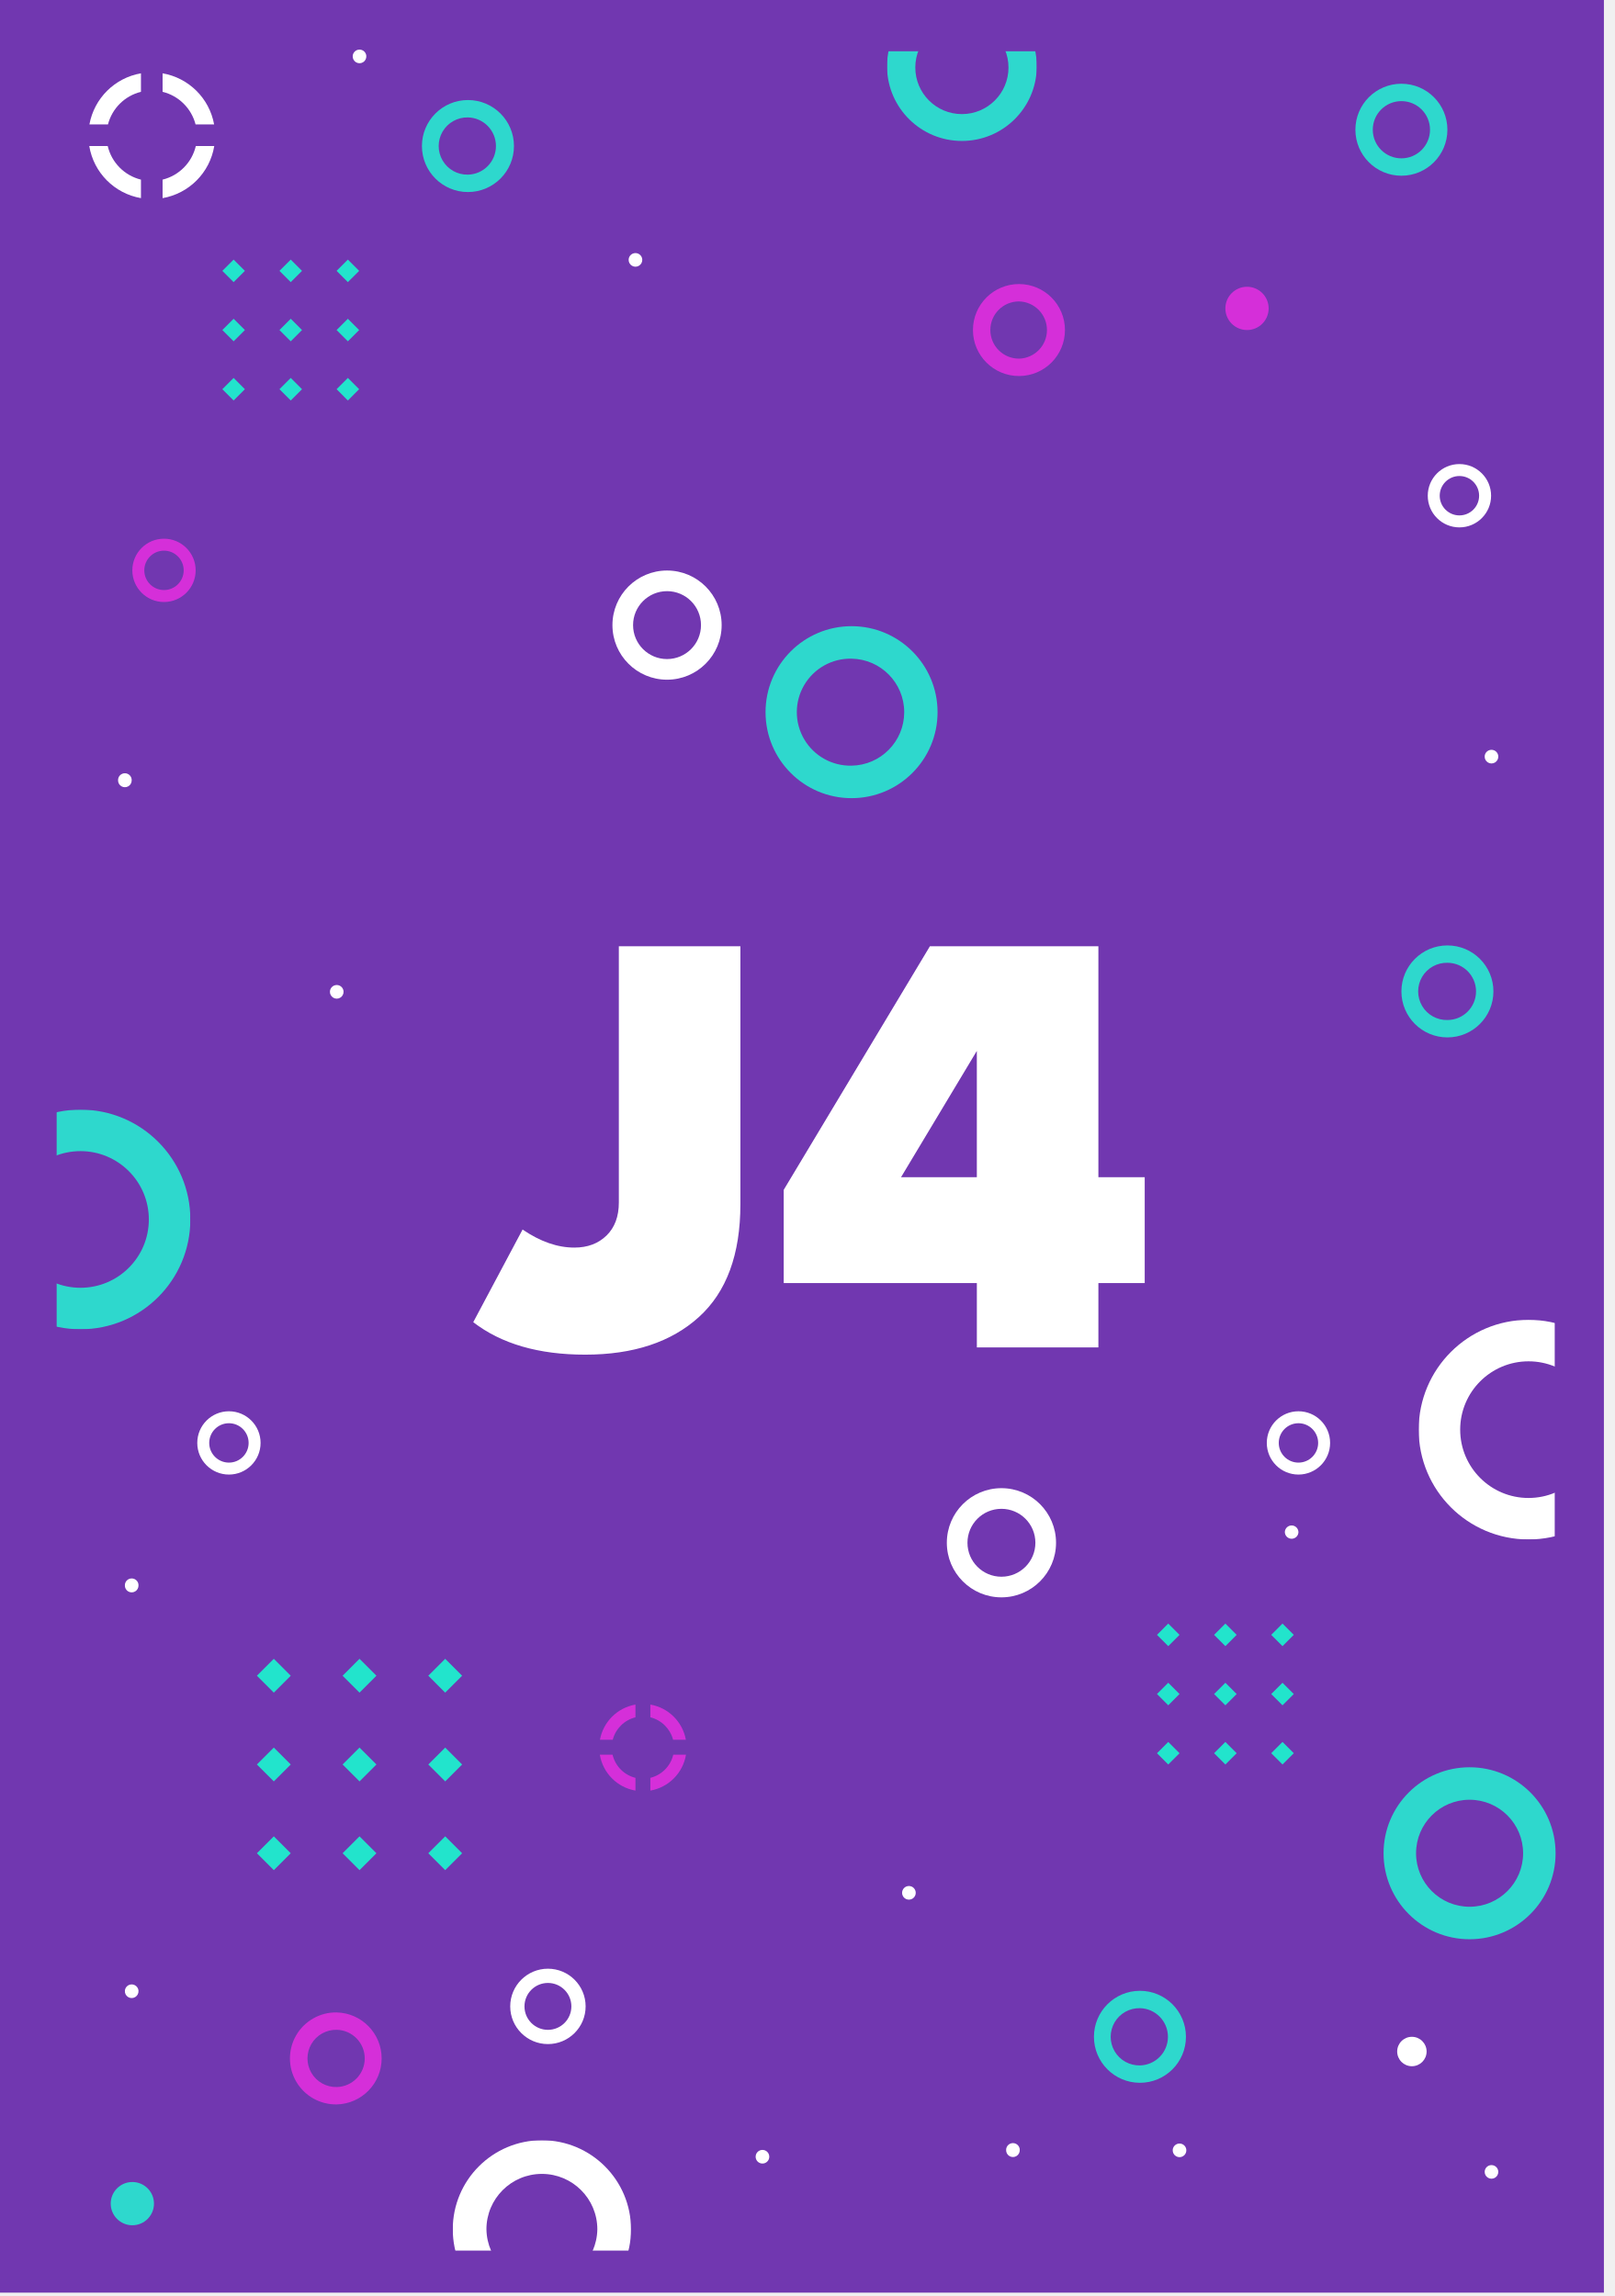
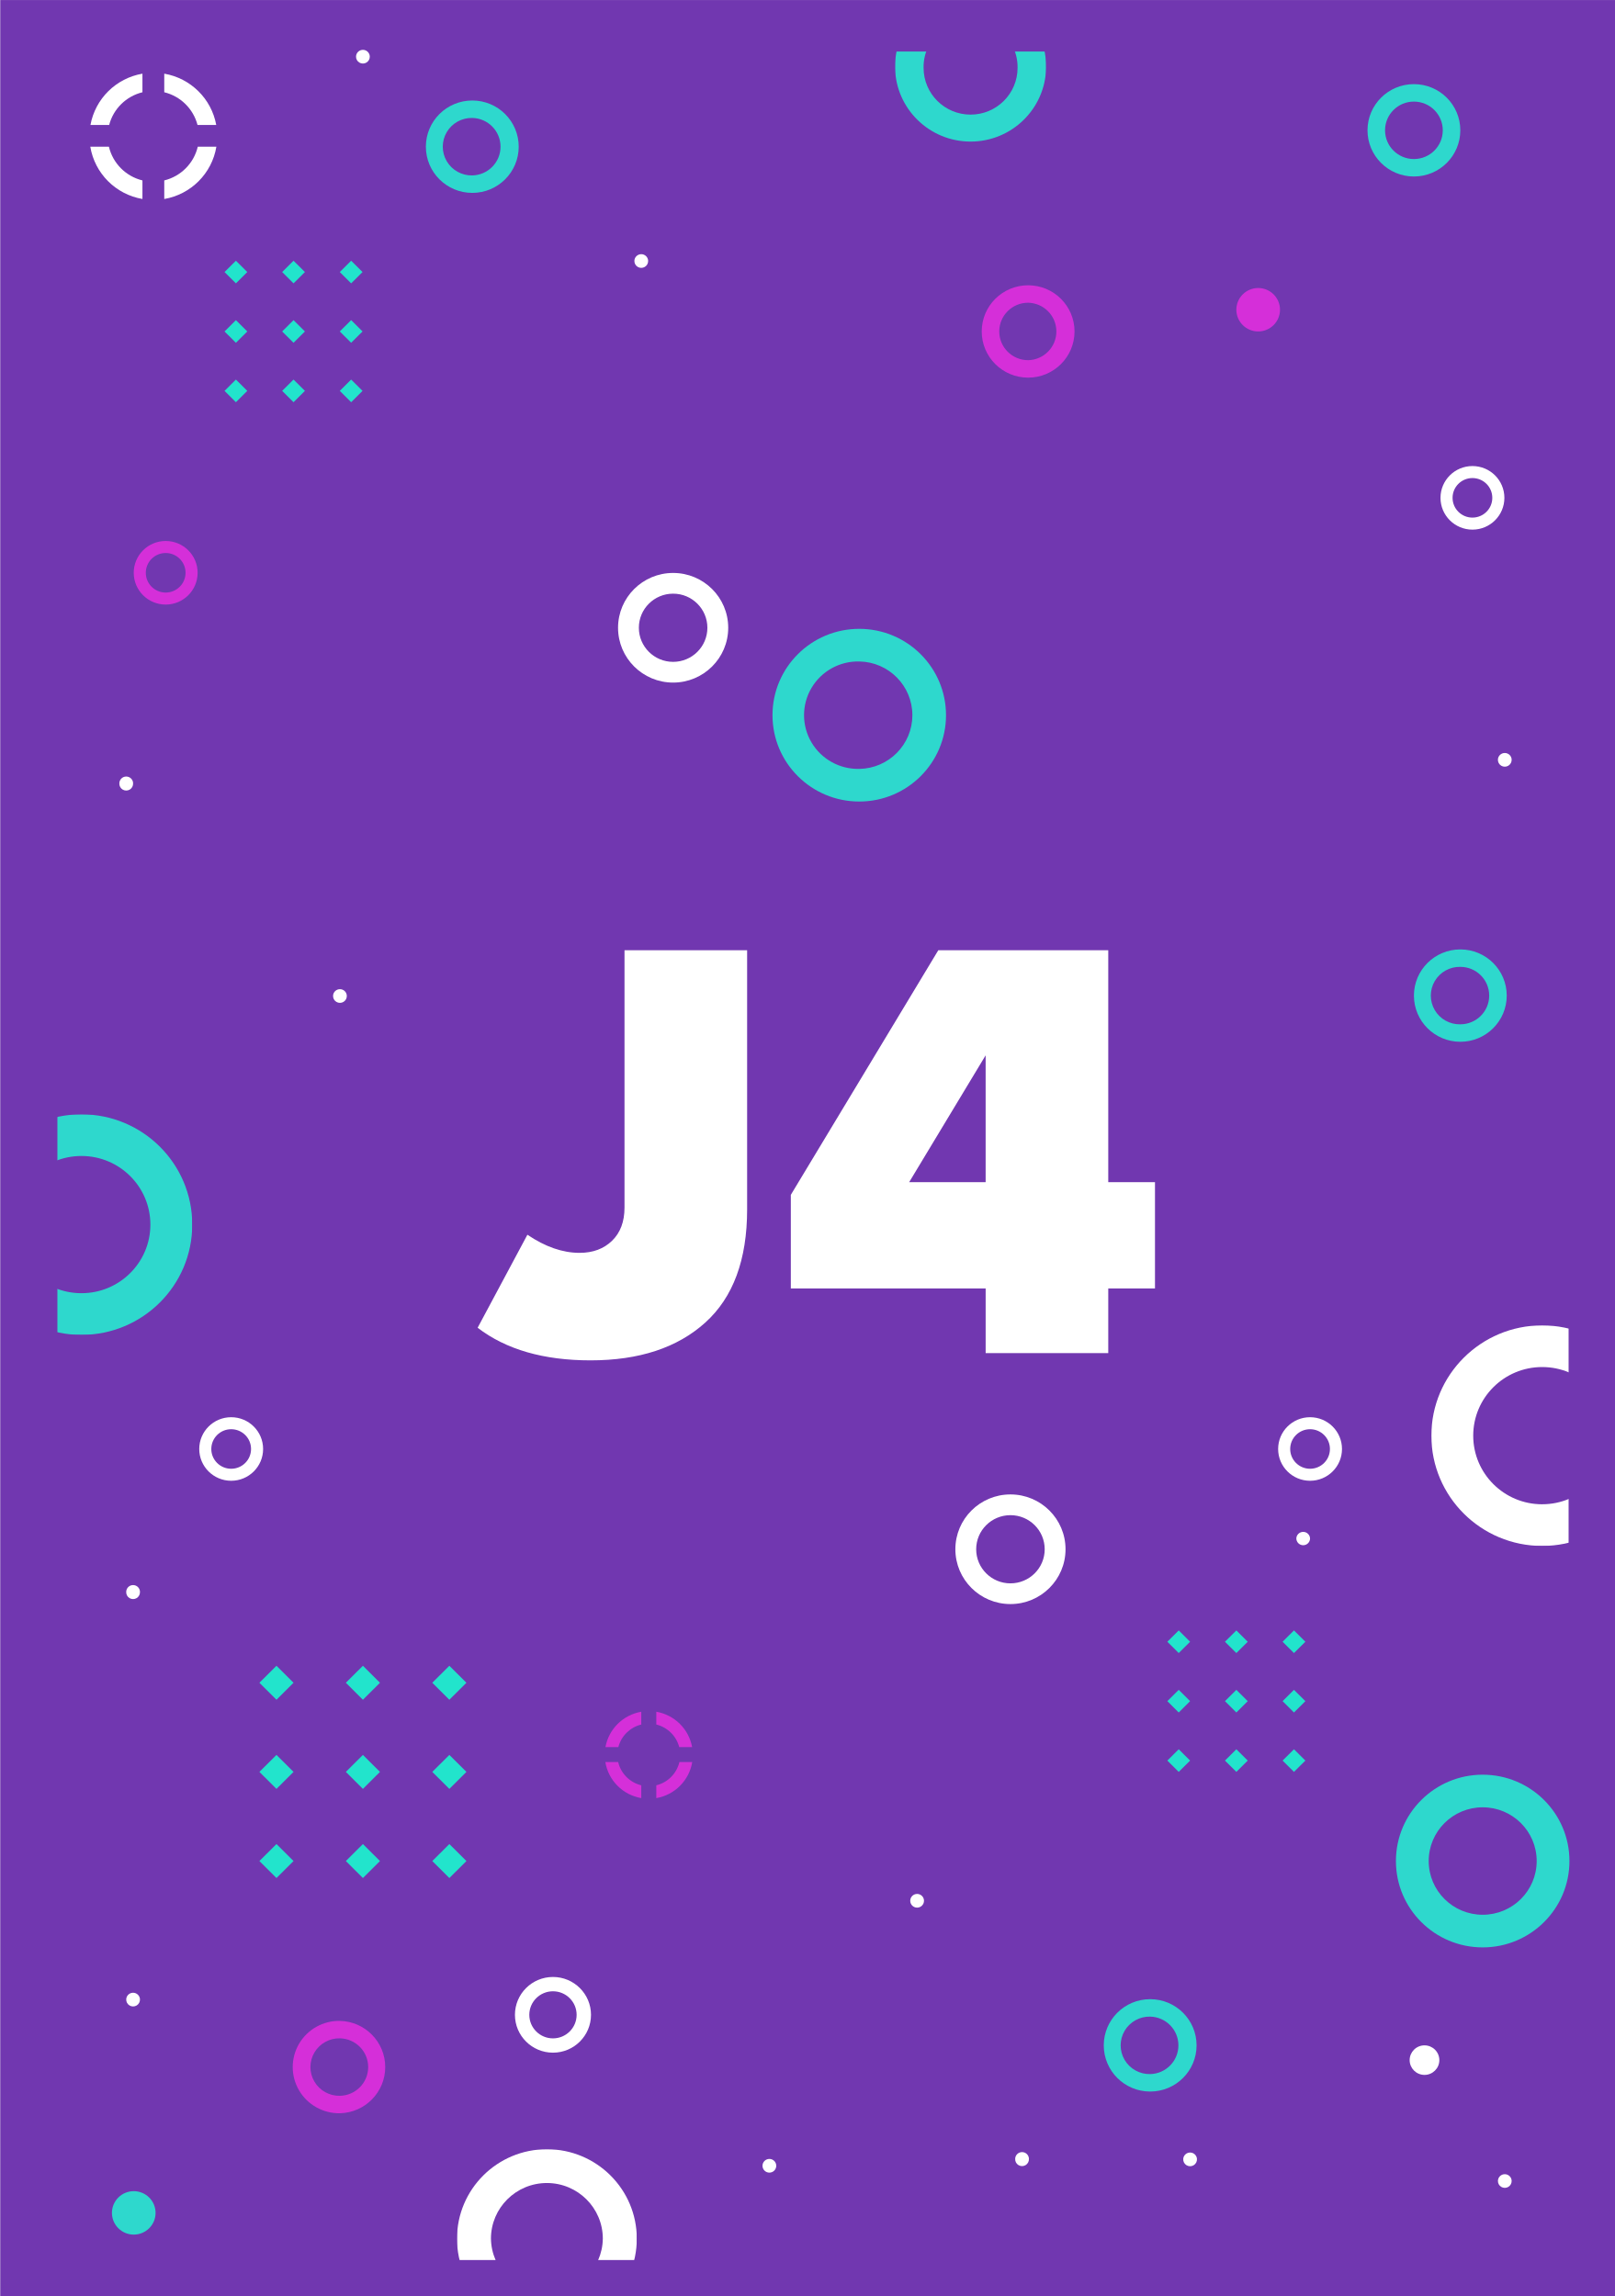
<svg xmlns="http://www.w3.org/2000/svg" xmlns:xlink="http://www.w3.org/1999/xlink" width="116" height="165">
  <defs>
    <path id="a" d="M.381.113h9.604v15.784H.381z" />
    <path id="c" d="M.468.492h10.759v6.547H.468z" />
    <path id="e" d="M.183.457h9.774v15.784H.183z" />
    <path id="g" d="M.371.373h12.807v7.93H.371z" />
  </defs>
-   <g fill="none" fill-rule="evenodd">
-     <path fill="#7137B0" d="M0 164.759h115.231V0H0z" />
-     <path fill="#2ED8CD" d="M11.062 158.362a1.554 1.554 0 11-3.108 0 1.554 1.554 0 013.108 0" />
-     <path fill="#D52FD9" d="M91.145 22.163a1.554 1.554 0 11-3.109 0 1.554 1.554 0 013.109 0" />
-     <path fill="#FFF" d="M102.493 147.43a1.057 1.057 0 11-2.114 0 1.057 1.057 0 012.114 0M24.682 71.246a.49.49 0 11-.978 0 .49.49 0 01.978 0m82.961 84.814a.489.489 0 11-.977 0 .489.489 0 01.977 0m-52.375-1.069a.49.49 0 11-.98 0 .49.49 0 01.98 0M9.95 113.923a.49.49 0 11-.979 0 .49.49 0 01.98 0m97.692-59.579a.49.49 0 11-.978 0 .49.49 0 01.978 0M9.461 56.061a.49.49 0 11-.979-.001.49.49 0 01.98 0m36.681-37.405a.49.49 0 11-.979 0 .49.49 0 01.979 0M65.79 136.026a.49.49 0 11-.98 0 .49.49 0 01.98 0m-55.84 7.042a.49.49 0 11-.978-.001.49.49 0 01.978 0m75.281 11.435a.49.49 0 11-.978 0 .49.49 0 01.978 0M26.318 4.023a.49.49 0 11-.978 0 .49.49 0 01.978 0m46.945 150.479a.49.49 0 11-.979 0 .49.49 0 01.98 0m20.022-44.41a.489.489 0 11-.978 0 .489.489 0 01.977 0" />
-     <path fill="#22E4CC" d="M15.974 19.465l.81.81.81-.81-.81-.81zm4.104 0l.81.81.81-.81-.81-.81zm5.725 0l-.811-.81-.81.81.81.81zm-9.829 4.253l.81.81.81-.81-.81-.811zm4.104 0l.81.81.81-.81-.81-.811zm4.104 0l.81.81.81-.81-.81-.811zm-8.208 4.252l.81.811.81-.811-.81-.81zm4.104 0l.81.811.81-.811-.81-.81zm4.104 0l.81.811.81-.811-.81-.81zm-5.725 92.454l1.216 1.216 1.215-1.216-1.215-1.216zm6.157 0l1.215 1.216 1.215-1.216-1.215-1.216zm8.587 0l-1.216-1.216-1.215 1.216 1.215 1.216zm-14.744 6.379l1.216 1.216 1.215-1.216-1.215-1.215zm6.157 0l1.215 1.216 1.215-1.216-1.215-1.215zm6.156 0l1.216 1.216 1.215-1.216-1.215-1.215zm-12.313 6.379l1.216 1.216 1.215-1.216-1.215-1.215zm6.157 0l1.215 1.216 1.215-1.216-1.215-1.215zm6.156 0l1.216 1.216 1.215-1.216-1.215-1.215zm52.352-15.694l.81.81.81-.81-.81-.811zm4.104 0l.81.81.81-.81-.81-.811zm5.725 0l-.811-.811-.81.811.81.81zm-9.829 4.252l.81.811.81-.811-.81-.81zm4.104 0l.81.811.81-.811-.81-.81zm4.104 0l.81.811.811-.811-.811-.81zm-8.208 4.253l.81.81.81-.81-.81-.81zm4.104 0l.81.81.81-.81-.81-.81zm4.104 0l.81.81.811-.81-.811-.81z" />
-     <path fill="#FFF" d="M93.286 105.109a1.415 1.415 0 110-2.83 1.415 1.415 0 010 2.83m0-3.689a2.274 2.274 0 100 4.548 2.274 2.274 0 000-4.548m-53.921 44.453a1.685 1.685 0 110-3.37 1.685 1.685 0 010 3.37m0-4.394a2.708 2.708 0 100 5.417 2.708 2.708 0 000-5.417" />
-     <path fill="#D52FD9" d="M11.782 42.403a1.415 1.415 0 110-2.83 1.415 1.415 0 010 2.83m0-3.69a2.275 2.275 0 100 4.55 2.275 2.275 0 000-4.55" />
-     <path fill="#FFF" d="M104.85 37.039a1.415 1.415 0 110-2.83 1.415 1.415 0 010 2.83m0-3.689a2.275 2.275 0 10.001 4.55 2.275 2.275 0 000-4.55m-88.405 71.759a1.415 1.415 0 11.001-2.83 1.415 1.415 0 010 2.83m0-3.689a2.274 2.274 0 100 4.548 2.274 2.274 0 000-4.548" />
-     <path fill="#D52FD9" d="M24.193 149.983a2.057 2.057 0 110-4.113 2.057 2.057 0 010 4.113m0-5.362a3.306 3.306 0 10.001 6.611 3.306 3.306 0 000-6.61M73.206 25.773a2.056 2.056 0 110-4.112 2.057 2.057 0 010 4.113m0-5.361a3.305 3.305 0 100 6.61 3.305 3.305 0 000-6.61" />
-     <path fill="#2ED8CD" d="M81.898 148.429a2.057 2.057 0 110-4.113 2.057 2.057 0 010 4.113m0-5.361a3.305 3.305 0 100 6.61 3.305 3.305 0 000-6.61m18.784-131.689a2.056 2.056 0 110-4.112 2.056 2.056 0 010 4.112m0-5.361a3.305 3.305 0 100 6.61 3.305 3.305 0 000-6.61m4.898 131.009a3.845 3.845 0 11.001-7.69 3.845 3.845 0 010 7.69m0-10.024a6.179 6.179 0 00-6.18 6.18 6.179 6.179 0 1012.358 0 6.179 6.179 0 00-6.179-6.18m-44.401-71.98a3.845 3.845 0 11.001-7.688 3.845 3.845 0 01-.001 7.689m0-10.024A6.179 6.179 0 0055 51.18a6.179 6.179 0 1012.358 0 6.179 6.179 0 00-6.18-6.18" />
-     <path fill="#FFF" d="M71.947 113.31a2.44 2.44 0 11-.001-4.88 2.44 2.44 0 01.001 4.88m0-6.364a3.923 3.923 0 100 7.846 3.923 3.923 0 000-7.846M47.923 47.363a2.44 2.44 0 11-.001-4.88 2.44 2.44 0 01.001 4.88m0-6.363a3.923 3.923 0 100 7.846 3.923 3.923 0 000-7.846" />
-     <path fill="#2ED8CD" d="M103.988 73.303a2.057 2.057 0 110-4.113 2.056 2.056 0 010 4.112m0-5.36a3.305 3.305 0 100 6.61 3.305 3.305 0 000-6.61M33.619 12.551a2.057 2.057 0 110-4.113 2.057 2.057 0 010 4.113m0-5.362a3.306 3.306 0 100 6.612 3.306 3.306 0 000-6.612" />
-     <path fill="#D52FD9" d="M44.021 125.028a2.243 2.243 0 011.633-1.615v-.915a3.139 3.139 0 00-2.552 2.53h.92zm2.704-1.615c.798.197 1.427.82 1.632 1.615h.919a3.137 3.137 0 00-2.551-2.53v.915zm-1.071 4.35a2.242 2.242 0 01-1.645-1.664h-.914a3.136 3.136 0 002.559 2.58v-.916zm2.716-1.664a2.242 2.242 0 01-1.645 1.663v.917a3.138 3.138 0 002.559-2.58h-.914z" />
-     <path fill="#FFF" d="M7.757 8.941a3.252 3.252 0 012.37-2.342v-1.33a4.553 4.553 0 00-3.702 3.672h1.331zm3.924-2.343a3.252 3.252 0 012.369 2.343h1.333a4.553 4.553 0 00-3.702-3.672v1.33zm-1.555 6.311a3.253 3.253 0 01-2.387-2.414H6.413a4.552 4.552 0 003.714 3.743v-1.329zm3.942-2.414a3.254 3.254 0 01-2.387 2.414v1.33a4.553 4.553 0 003.712-3.744h-1.325z" />
-     <g transform="translate(3.69 79.63)">
+   <g style="fill:none;fill-rule:evenodd">
+     <path d="M0 164.759h115.231V0H0z" style="fill:#7137b0" transform="matrix(1.00875 0 0 1.00418 .018 .003)" />
+     <path d="M11.062 158.362a1.554 1.554 0 1 1-3.108 0 1.554 1.554 0 0 1 3.108 0" style="fill:#2ed8cd" transform="matrix(1.00875 0 0 1.00418 .018 .003)" />
+     <path d="M91.145 22.163a1.554 1.554 0 1 1-3.109 0 1.554 1.554 0 0 1 3.109 0" style="fill:#d52fd9" transform="matrix(1.00875 0 0 1.00418 .018 .003)" />
+     <path d="M102.493 147.43a1.057 1.057 0 1 1-2.114 0 1.057 1.057 0 0 1 2.114 0M24.682 71.246a.49.49 0 1 1-.978 0 .49.49 0 0 1 .978 0m82.961 84.814a.489.489 0 1 1-.977 0 .489.489 0 0 1 .977 0m-52.375-1.069a.49.49 0 1 1-.98 0 .49.49 0 0 1 .98 0M9.95 113.923a.49.49 0 1 1-.979 0 .49.49 0 0 1 .98 0m97.692-59.579a.49.49 0 1 1-.978 0 .49.49 0 0 1 .978 0M9.461 56.061a.49.49 0 1 1-.979-.001.49.49 0 0 1 .98 0m36.681-37.405a.49.49 0 1 1-.979 0 .49.49 0 0 1 .979 0M65.79 136.026a.49.49 0 1 1-.98 0 .49.49 0 0 1 .98 0m-55.84 7.042a.49.49 0 1 1-.978-.001.49.49 0 0 1 .978 0m75.281 11.435a.49.49 0 1 1-.978 0 .49.49 0 0 1 .978 0M26.318 4.023a.49.49 0 1 1-.978 0 .49.49 0 0 1 .978 0m46.945 150.479a.49.49 0 1 1-.979 0 .49.49 0 0 1 .98 0m20.022-44.41a.489.489 0 1 1-.978 0 .489.489 0 0 1 .977 0" style="fill:#fff" transform="matrix(1.00875 0 0 1.00418 .018 .003)" />
+     <path d="m15.974 19.465.81.81.81-.81-.81-.81zm4.104 0 .81.81.81-.81-.81-.81zm5.725 0-.811-.81-.81.81.81.81zm-9.829 4.253.81.81.81-.81-.81-.811zm4.104 0 .81.81.81-.81-.81-.811zm4.104 0 .81.81.81-.81-.81-.811zm-8.208 4.252.81.811.81-.811-.81-.81zm4.104 0 .81.811.81-.811-.81-.81zm4.104 0 .81.811.81-.811-.81-.81zm-5.725 92.454 1.216 1.216 1.215-1.216-1.215-1.216zm6.157 0 1.215 1.216 1.215-1.216-1.215-1.216zm8.587 0-1.216-1.216-1.215 1.216 1.215 1.216zm-14.744 6.379 1.216 1.216 1.215-1.216-1.215-1.215zm6.157 0 1.215 1.216 1.215-1.216-1.215-1.215zm6.156 0 1.216 1.216 1.215-1.216-1.215-1.215zm-12.313 6.379 1.216 1.216 1.215-1.216-1.215-1.215zm6.157 0 1.215 1.216 1.215-1.216-1.215-1.215zm6.156 0 1.216 1.216 1.215-1.216-1.215-1.215zm52.352-15.694.81.81.81-.81-.81-.811zm4.104 0 .81.81.81-.81-.81-.811zm5.725 0-.811-.811-.81.811.81.81zm-9.829 4.252.81.811.81-.811-.81-.81zm4.104 0 .81.811.81-.811-.81-.81zm4.104 0 .81.811.811-.811-.811-.81zm-8.208 4.253.81.81.81-.81-.81-.81zm4.104 0 .81.81.81-.81-.81-.81zm4.104 0 .81.81.811-.81-.811-.81z" style="fill:#22e4cc" transform="matrix(1.00875 0 0 1.00418 .018 .003)" />
+     <path d="M93.286 105.109a1.415 1.415 0 1 1 0-2.83 1.415 1.415 0 0 1 0 2.83m0-3.689a2.274 2.274 0 1 0 0 4.548 2.274 2.274 0 0 0 0-4.548m-53.921 44.453a1.685 1.685 0 1 1 0-3.37 1.685 1.685 0 0 1 0 3.37m0-4.394a2.708 2.708 0 1 0 0 5.417 2.708 2.708 0 0 0 0-5.417" style="fill:#fff" transform="matrix(1.00875 0 0 1.00418 .018 .003)" />
+     <path d="M11.782 42.403a1.415 1.415 0 1 1 0-2.83 1.415 1.415 0 0 1 0 2.83m0-3.69a2.275 2.275 0 1 0 0 4.55 2.275 2.275 0 0 0 0-4.55" style="fill:#d52fd9" transform="matrix(1.00875 0 0 1.00418 .018 .003)" />
+     <path d="M104.85 37.039a1.415 1.415 0 1 1 0-2.83 1.415 1.415 0 0 1 0 2.83m0-3.689a2.275 2.275 0 1 0 .001 4.55 2.275 2.275 0 0 0 0-4.55m-88.405 71.759a1.415 1.415 0 1 1 .001-2.83 1.415 1.415 0 0 1 0 2.83m0-3.689a2.274 2.274 0 1 0 0 4.548 2.274 2.274 0 0 0 0-4.548" style="fill:#fff" transform="matrix(1.00875 0 0 1.00418 .018 .003)" />
+     <path d="M24.193 149.983a2.057 2.057 0 1 1 0-4.113 2.057 2.057 0 0 1 0 4.113m0-5.362a3.306 3.306 0 1 0 .001 6.611 3.306 3.306 0 0 0 0-6.61M73.206 25.773a2.056 2.056 0 1 1 0-4.112 2.057 2.057 0 0 1 0 4.113m0-5.361a3.305 3.305 0 1 0 0 6.61 3.305 3.305 0 0 0 0-6.61" style="fill:#d52fd9" transform="matrix(1.00875 0 0 1.00418 .018 .003)" />
+     <path d="M81.898 148.429a2.057 2.057 0 1 1 0-4.113 2.057 2.057 0 0 1 0 4.113m0-5.361a3.305 3.305 0 1 0 0 6.61 3.305 3.305 0 0 0 0-6.61m18.784-131.689a2.056 2.056 0 1 1 0-4.112 2.056 2.056 0 0 1 0 4.112m0-5.361a3.305 3.305 0 1 0 0 6.61 3.305 3.305 0 0 0 0-6.61m4.898 131.009a3.845 3.845 0 1 1 .001-7.69 3.845 3.845 0 0 1 0 7.69m0-10.024a6.179 6.179 0 0 0-6.18 6.18 6.179 6.179 0 1 0 12.358 0 6.179 6.179 0 0 0-6.179-6.18m-44.401-71.98a3.845 3.845 0 1 1 .001-7.688 3.845 3.845 0 0 1-.001 7.689m0-10.024A6.179 6.179 0 0 0 55 51.18a6.179 6.179 0 1 0 12.358 0 6.179 6.179 0 0 0-6.18-6.18" style="fill:#2ed8cd" transform="matrix(1.00875 0 0 1.00418 .018 .003)" />
+     <path d="M71.947 113.31a2.44 2.44 0 1 1-.001-4.88 2.44 2.44 0 0 1 .001 4.88m0-6.364a3.923 3.923 0 1 0 0 7.846 3.923 3.923 0 0 0 0-7.846M47.923 47.363a2.44 2.44 0 1 1-.001-4.88 2.44 2.44 0 0 1 .001 4.88m0-6.363a3.923 3.923 0 1 0 0 7.846 3.923 3.923 0 0 0 0-7.846" style="fill:#fff" transform="matrix(1.00875 0 0 1.00418 .018 .003)" />
+     <path d="M103.988 73.303a2.057 2.057 0 1 1 0-4.113 2.056 2.056 0 0 1 0 4.112m0-5.36a3.305 3.305 0 1 0 0 6.61 3.305 3.305 0 0 0 0-6.61M33.619 12.551a2.057 2.057 0 1 1 0-4.113 2.057 2.057 0 0 1 0 4.113m0-5.362a3.306 3.306 0 1 0 0 6.612 3.306 3.306 0 0 0 0-6.612" style="fill:#2ed8cd" transform="matrix(1.00875 0 0 1.00418 .018 .003)" />
+     <path d="M44.021 125.028a2.243 2.243 0 0 1 1.633-1.615v-.915a3.139 3.139 0 0 0-2.552 2.53h.92zm2.704-1.615c.798.197 1.427.82 1.632 1.615h.919a3.137 3.137 0 0 0-2.551-2.53zm-1.071 4.35a2.242 2.242 0 0 1-1.645-1.664h-.914a3.136 3.136 0 0 0 2.559 2.58zm2.716-1.664a2.242 2.242 0 0 1-1.645 1.663v.917a3.138 3.138 0 0 0 2.559-2.58z" style="fill:#d52fd9" transform="matrix(1.00875 0 0 1.00418 .018 .003)" />
+     <path d="M7.757 8.941a3.252 3.252 0 0 1 2.37-2.342v-1.33a4.553 4.553 0 0 0-3.702 3.672h1.331zm3.924-2.343a3.252 3.252 0 0 1 2.369 2.343h1.333a4.553 4.553 0 0 0-3.702-3.672v1.33zm-1.555 6.311a3.253 3.253 0 0 1-2.387-2.414H6.413a4.552 4.552 0 0 0 3.714 3.743v-1.329zm3.942-2.414a3.254 3.254 0 0 1-2.387 2.414v1.33a4.553 4.553 0 0 0 3.712-3.744z" style="fill:#fff" transform="matrix(1.00875 0 0 1.00418 .018 .003)" />
+     <g transform="matrix(1.00875 0 0 1.00418 3.74 79.966)">
      <mask id="b" fill="#fff">
-         <use xlink:href="#a" />
+         <use xlink:href="#a" width="100%" height="100%" />
      </mask>
-       <path fill="#2ED8CD" d="M2.093 12.915a4.91 4.91 0 110-9.82 4.91 4.91 0 010 9.82m0-12.802a7.892 7.892 0 100 15.784 7.892 7.892 0 000-15.784" mask="url(#b)" />
+       <path d="M2.093 12.915a4.91 4.91 0 1 1 0-9.82 4.91 4.91 0 0 1 0 9.82m0-12.802a7.892 7.892 0 1 0 0 15.784 7.892 7.892 0 0 0 0-15.784" mask="url(#b)" style="fill:#2ed8cd" />
    </g>
-     <g transform="translate(63.259 3.193)">
+     <g transform="matrix(1.00875 0 0 1.00418 63.831 3.209)">
      <mask id="d" fill="#fff">
-         <use xlink:href="#c" />
+         <use xlink:href="#c" width="100%" height="100%" />
      </mask>
-       <path fill="#2ED8CD" d="M2.5 1.66a3.347 3.347 0 116.695 0 3.347 3.347 0 01-6.694 0m8.726 0a5.38 5.38 0 10-10.758 0 5.38 5.38 0 0010.758 0" mask="url(#d)" />
+       <path d="M2.5 1.66a3.348 3.348 0 1 1 6.695 0 3.347 3.347 0 0 1-6.694 0m8.726 0a5.38 5.38 0 1 0-10.758 0 5.38 5.38 0 0 0 10.758 0" mask="url(#d)" style="fill:#2ed8cd" />
    </g>
-     <g transform="translate(101.741 94.391)">
+     <g transform="matrix(1.00875 0 0 1.00418 102.65 94.788)">
      <mask id="f" fill="#fff">
-         <use xlink:href="#e" />
+         <use xlink:href="#e" width="100%" height="100%" />
      </mask>
-       <path fill="#FFF" d="M8.075 13.26a4.91 4.91 0 110-9.821 4.91 4.91 0 010 9.82m0-12.802a7.892 7.892 0 100 15.784 7.892 7.892 0 100-15.784" mask="url(#f)" />
+       <path d="M8.075 13.26a4.91 4.91 0 1 1 0-9.821 4.91 4.91 0 0 1 0 9.82m0-12.802a7.892 7.892 0 1 0 0 15.784 7.892 7.892 0 1 0 0-15.784" mask="url(#f)" style="fill:#fff" />
    </g>
-     <g transform="translate(32.157 153.433)">
+     <g transform="matrix(1.00875 0 0 1.00418 32.457 154.077)">
      <mask id="h" fill="#fff">
-         <use xlink:href="#g" />
+         <use xlink:href="#g" width="100%" height="100%" />
      </mask>
-       <path fill="#FFF" d="M2.79 6.776a3.984 3.984 0 117.968 0 3.984 3.984 0 01-7.967 0m10.387 0a6.403 6.403 0 10-12.806 0 6.403 6.403 0 0012.806 0" mask="url(#h)" />
+       <path d="M2.79 6.776a3.984 3.984 0 1 1 7.968 0 3.984 3.984 0 0 1-7.967 0m10.387 0a6.403 6.403 0 1 0-12.806 0 6.403 6.403 0 0 0 12.806 0" mask="url(#h)" style="fill:#fff" />
    </g>
-     <path fill="#FFF" fill-rule="nonzero" d="M42.04 97.351c3.458 0 6.182-.9 8.17-2.702 1.988-1.8 2.983-4.502 2.983-8.105V68H44.46v18.415c0 1.008-.295 1.8-.886 2.377-.591.576-1.362.865-2.313.865-1.21 0-2.45-.433-3.717-1.297L34 95.017c2.017 1.556 4.697 2.334 8.04 2.334zm36.873-.519v-4.625h3.328v-7.608h-3.328V68H66.809L56.305 85.507v6.7h13.876v4.625h8.732zM70.18 84.6h-5.447l5.447-9.078V84.6z" />
+     <path d="M42.04 97.351c3.458 0 6.182-.9 8.17-2.702 1.988-1.8 2.983-4.502 2.983-8.105V68H44.46v18.415c0 1.008-.295 1.8-.886 2.377-.591.576-1.362.865-2.313.865-1.21 0-2.45-.433-3.717-1.297L34 95.017c2.017 1.556 4.697 2.334 8.04 2.334zm36.873-.519v-4.625h3.328v-7.608h-3.328V68H66.809L56.305 85.507v6.7h13.876v4.625zM70.18 84.6h-5.447l5.447-9.078z" style="fill:#fff;fill-rule:nonzero" transform="matrix(1.00875 0 0 1.00418 .018 .003)" />
  </g>
</svg>
